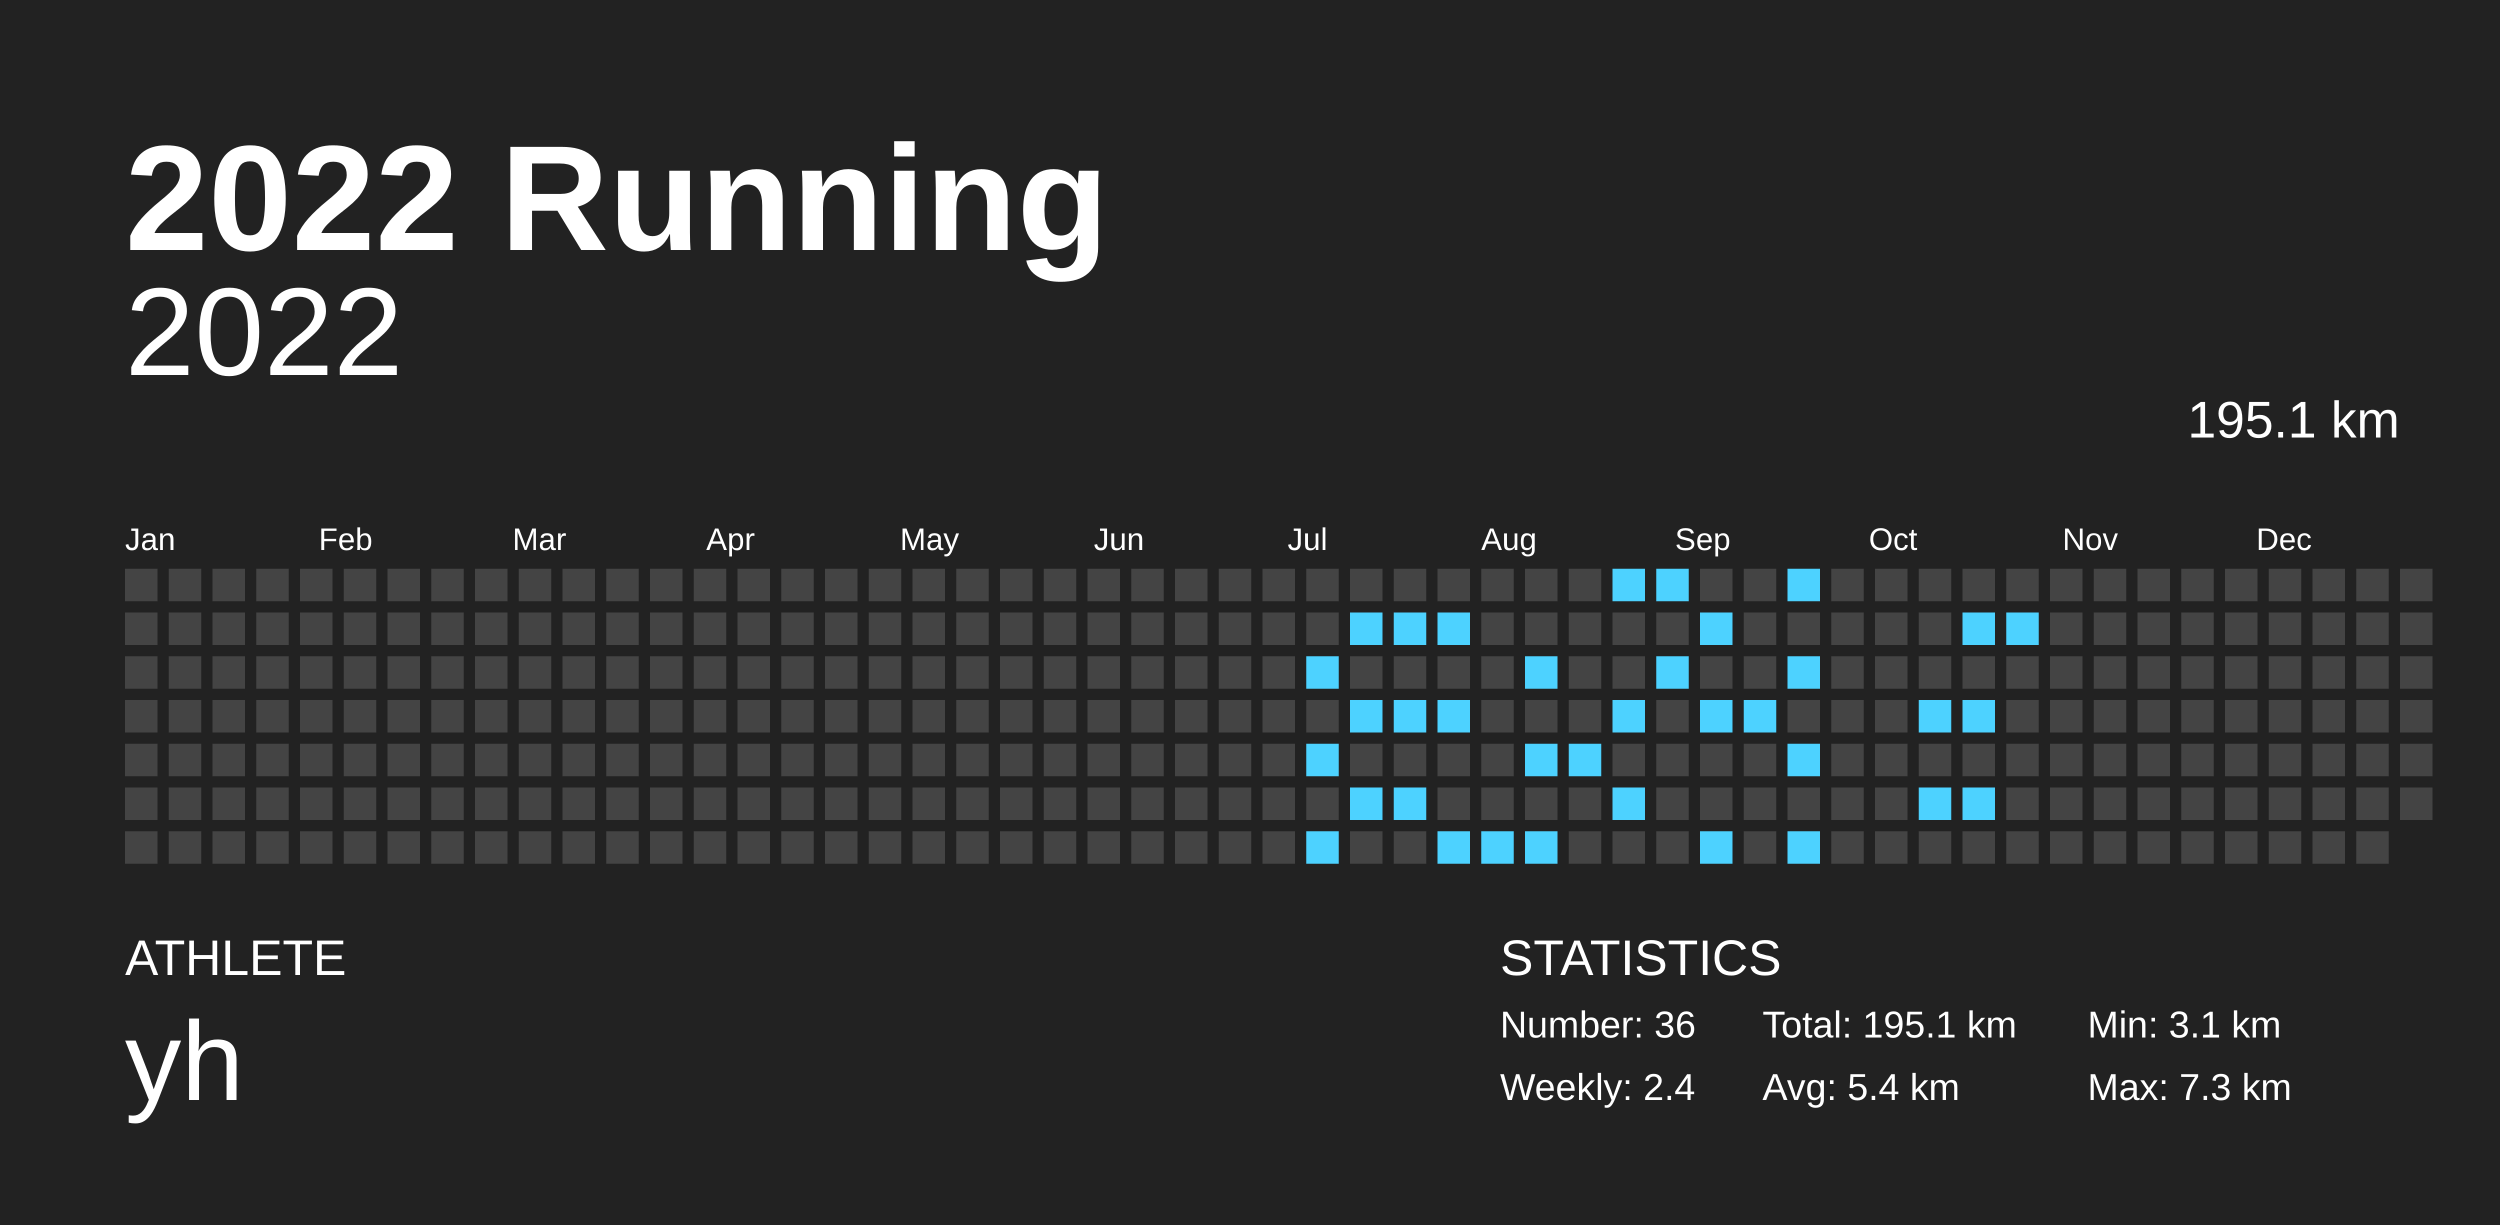
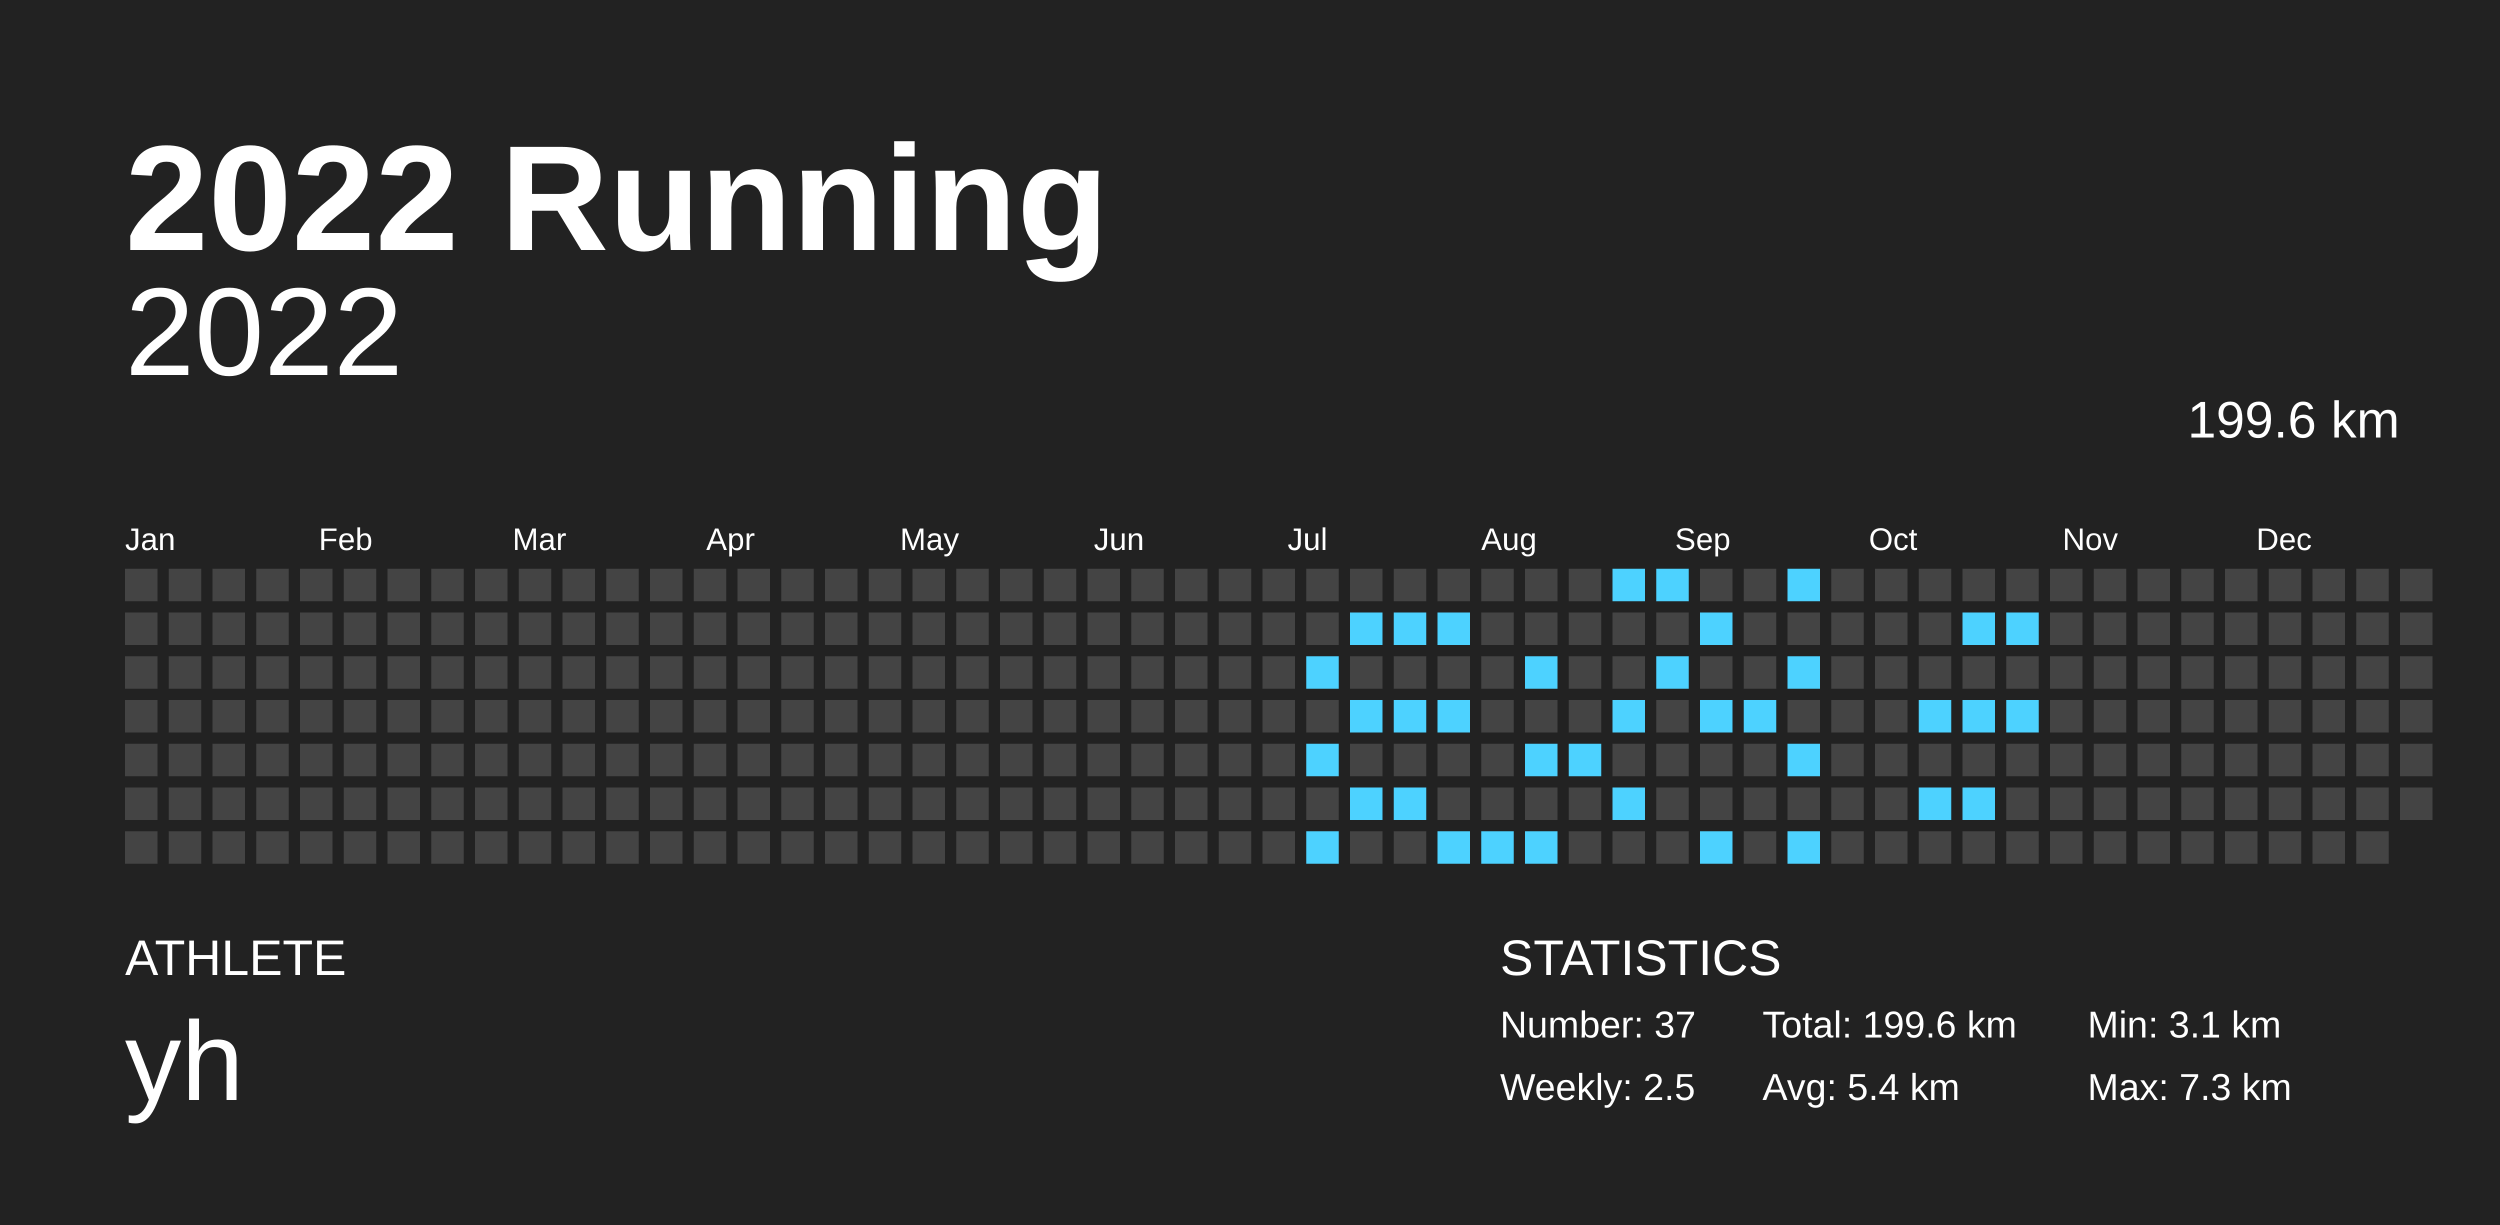
<svg xmlns="http://www.w3.org/2000/svg" baseProfile="full" height="98mm" version="1.1" viewBox="0,0,200,98" width="200mm">
  <defs />
  <rect fill="#222222" height="98" width="200" x="0" y="0" />
  <text fill="#FFFFFF" style="font-size:12px; font-family:Arial; font-weight:bold;" x="10" y="20">2022 Running</text>
  <text fill="#FFFFFF" style="font-size:4px; font-family:Arial" x="10" y="78">ATHLETE</text>
  <text fill="#FFFFFF" style="font-size:9px; font-family:Arial" x="10" y="88">yh</text>
  <text fill="#FFFFFF" style="font-size:4px; font-family:Arial" x="120" y="78">STATISTICS</text>
-   <text fill="#FFFFFF" style="font-size:3px; font-family:Arial" x="120" y="83">Number: 36</text>
-   <text fill="#FFFFFF" style="font-size:3px; font-family:Arial" x="120" y="88">Weekly: 2.4</text>
-   <text fill="#FFFFFF" style="font-size:3px; font-family:Arial" x="141" y="83">Total: 195.1 km</text>
+   <text fill="#FFFFFF" style="font-size:3px; font-family:Arial" x="120" y="83">Number: 37</text>
+   <text fill="#FFFFFF" style="font-size:3px; font-family:Arial" x="120" y="88">Weekly: 2.5</text>
+   <text fill="#FFFFFF" style="font-size:3px; font-family:Arial" x="141" y="83">Total: 199.6 km</text>
  <text fill="#FFFFFF" style="font-size:3px; font-family:Arial" x="141" y="88">Avg: 5.4 km</text>
  <text fill="#FFFFFF" style="font-size:3px; font-family:Arial" x="167" y="83">Min: 3.1 km</text>
  <text fill="#FFFFFF" style="font-size:3px; font-family:Arial" x="167" y="88">Max: 7.3 km</text>
  <text alignment-baseline="hanging" fill="#FFFFFF" style="font-size:10.0px; font-family:Arial;" x="10" y="30">2022</text>
-   <text alignment-baseline="hanging" fill="#FFFFFF" style="font-size:4.125px; font-family:Arial;" x="175" y="35">195.1 km</text>
+   <text alignment-baseline="hanging" fill="#FFFFFF" style="font-size:4.125px; font-family:Arial;" x="175" y="35">199.6 km</text>
  <text fill="#FFFFFF" style="font-size:2.5px; font-family:Arial" x="10.0" y="44">Jan</text>
  <text fill="#FFFFFF" style="font-size:2.5px; font-family:Arial" x="25.5" y="44">Feb</text>
  <text fill="#FFFFFF" style="font-size:2.5px; font-family:Arial" x="41.0" y="44">Mar</text>
  <text fill="#FFFFFF" style="font-size:2.5px; font-family:Arial" x="56.5" y="44">Apr</text>
  <text fill="#FFFFFF" style="font-size:2.5px; font-family:Arial" x="72.0" y="44">May</text>
  <text fill="#FFFFFF" style="font-size:2.5px; font-family:Arial" x="87.5" y="44">Jun</text>
  <text fill="#FFFFFF" style="font-size:2.5px; font-family:Arial" x="103.0" y="44">Jul</text>
  <text fill="#FFFFFF" style="font-size:2.5px; font-family:Arial" x="118.5" y="44">Aug</text>
  <text fill="#FFFFFF" style="font-size:2.5px; font-family:Arial" x="134.0" y="44">Sep</text>
  <text fill="#FFFFFF" style="font-size:2.5px; font-family:Arial" x="149.5" y="44">Oct</text>
  <text fill="#FFFFFF" style="font-size:2.5px; font-family:Arial" x="165.0" y="44">Nov</text>
  <text fill="#FFFFFF" style="font-size:2.5px; font-family:Arial" x="180.5" y="44">Dec</text>
  <rect fill="#444444" height="2.6" width="2.6" x="10.0" y="45.5" />
  <rect fill="#444444" height="2.6" width="2.6" x="10.0" y="49.0" />
  <rect fill="#444444" height="2.6" width="2.6" x="10.0" y="52.5" />
  <rect fill="#444444" height="2.6" width="2.6" x="10.0" y="56.0" />
  <rect fill="#444444" height="2.6" width="2.6" x="10.0" y="59.5" />
  <rect fill="#444444" height="2.6" width="2.6" x="10.0" y="63.0" />
  <rect fill="#444444" height="2.6" width="2.6" x="10.0" y="66.5" />
  <rect fill="#444444" height="2.6" width="2.6" x="13.5" y="45.5" />
  <rect fill="#444444" height="2.6" width="2.6" x="13.5" y="49.0" />
  <rect fill="#444444" height="2.6" width="2.6" x="13.5" y="52.5" />
  <rect fill="#444444" height="2.6" width="2.6" x="13.5" y="56.0" />
  <rect fill="#444444" height="2.6" width="2.6" x="13.5" y="59.5" />
  <rect fill="#444444" height="2.6" width="2.6" x="13.5" y="63.0" />
  <rect fill="#444444" height="2.6" width="2.6" x="13.5" y="66.5" />
  <rect fill="#444444" height="2.6" width="2.6" x="17.0" y="45.5" />
  <rect fill="#444444" height="2.6" width="2.6" x="17.0" y="49.0" />
  <rect fill="#444444" height="2.6" width="2.6" x="17.0" y="52.5" />
  <rect fill="#444444" height="2.6" width="2.6" x="17.0" y="56.0" />
  <rect fill="#444444" height="2.6" width="2.6" x="17.0" y="59.5" />
  <rect fill="#444444" height="2.6" width="2.6" x="17.0" y="63.0" />
  <rect fill="#444444" height="2.6" width="2.6" x="17.0" y="66.5" />
  <rect fill="#444444" height="2.6" width="2.6" x="20.5" y="45.5" />
  <rect fill="#444444" height="2.6" width="2.6" x="20.5" y="49.0" />
  <rect fill="#444444" height="2.6" width="2.6" x="20.5" y="52.5" />
  <rect fill="#444444" height="2.6" width="2.6" x="20.5" y="56.0" />
  <rect fill="#444444" height="2.6" width="2.6" x="20.5" y="59.5" />
  <rect fill="#444444" height="2.6" width="2.6" x="20.5" y="63.0" />
  <rect fill="#444444" height="2.6" width="2.6" x="20.5" y="66.5" />
  <rect fill="#444444" height="2.6" width="2.6" x="24.0" y="45.5" />
  <rect fill="#444444" height="2.6" width="2.6" x="24.0" y="49.0" />
  <rect fill="#444444" height="2.6" width="2.6" x="24.0" y="52.5" />
  <rect fill="#444444" height="2.6" width="2.6" x="24.0" y="56.0" />
  <rect fill="#444444" height="2.6" width="2.6" x="24.0" y="59.5" />
  <rect fill="#444444" height="2.6" width="2.6" x="24.0" y="63.0" />
  <rect fill="#444444" height="2.6" width="2.6" x="24.0" y="66.5" />
  <rect fill="#444444" height="2.6" width="2.6" x="27.5" y="45.5" />
  <rect fill="#444444" height="2.6" width="2.6" x="27.5" y="49.0" />
  <rect fill="#444444" height="2.6" width="2.6" x="27.5" y="52.5" />
  <rect fill="#444444" height="2.6" width="2.6" x="27.5" y="56.0" />
  <rect fill="#444444" height="2.6" width="2.6" x="27.5" y="59.5" />
  <rect fill="#444444" height="2.6" width="2.6" x="27.5" y="63.0" />
  <rect fill="#444444" height="2.6" width="2.6" x="27.5" y="66.5" />
  <rect fill="#444444" height="2.6" width="2.6" x="31.0" y="45.5" />
  <rect fill="#444444" height="2.6" width="2.6" x="31.0" y="49.0" />
  <rect fill="#444444" height="2.6" width="2.6" x="31.0" y="52.5" />
  <rect fill="#444444" height="2.6" width="2.6" x="31.0" y="56.0" />
  <rect fill="#444444" height="2.6" width="2.6" x="31.0" y="59.5" />
  <rect fill="#444444" height="2.6" width="2.6" x="31.0" y="63.0" />
  <rect fill="#444444" height="2.6" width="2.6" x="31.0" y="66.5" />
  <rect fill="#444444" height="2.6" width="2.6" x="34.5" y="45.5" />
  <rect fill="#444444" height="2.6" width="2.6" x="34.5" y="49.0" />
  <rect fill="#444444" height="2.6" width="2.6" x="34.5" y="52.5" />
  <rect fill="#444444" height="2.6" width="2.6" x="34.5" y="56.0" />
  <rect fill="#444444" height="2.6" width="2.6" x="34.5" y="59.5" />
  <rect fill="#444444" height="2.6" width="2.6" x="34.5" y="63.0" />
  <rect fill="#444444" height="2.6" width="2.6" x="34.5" y="66.5" />
  <rect fill="#444444" height="2.6" width="2.6" x="38.0" y="45.5" />
  <rect fill="#444444" height="2.6" width="2.6" x="38.0" y="49.0" />
  <rect fill="#444444" height="2.6" width="2.6" x="38.0" y="52.5" />
  <rect fill="#444444" height="2.6" width="2.6" x="38.0" y="56.0" />
  <rect fill="#444444" height="2.6" width="2.6" x="38.0" y="59.5" />
  <rect fill="#444444" height="2.6" width="2.6" x="38.0" y="63.0" />
  <rect fill="#444444" height="2.6" width="2.6" x="38.0" y="66.5" />
  <rect fill="#444444" height="2.6" width="2.6" x="41.5" y="45.5" />
  <rect fill="#444444" height="2.6" width="2.6" x="41.5" y="49.0" />
  <rect fill="#444444" height="2.6" width="2.6" x="41.5" y="52.5" />
  <rect fill="#444444" height="2.6" width="2.6" x="41.5" y="56.0" />
  <rect fill="#444444" height="2.6" width="2.6" x="41.5" y="59.5" />
  <rect fill="#444444" height="2.6" width="2.6" x="41.5" y="63.0" />
  <rect fill="#444444" height="2.6" width="2.6" x="41.5" y="66.5" />
  <rect fill="#444444" height="2.6" width="2.6" x="45.0" y="45.5" />
  <rect fill="#444444" height="2.6" width="2.6" x="45.0" y="49.0" />
  <rect fill="#444444" height="2.6" width="2.6" x="45.0" y="52.5" />
  <rect fill="#444444" height="2.6" width="2.6" x="45.0" y="56.0" />
  <rect fill="#444444" height="2.6" width="2.6" x="45.0" y="59.5" />
  <rect fill="#444444" height="2.6" width="2.6" x="45.0" y="63.0" />
  <rect fill="#444444" height="2.6" width="2.6" x="45.0" y="66.5" />
  <rect fill="#444444" height="2.6" width="2.6" x="48.5" y="45.5" />
  <rect fill="#444444" height="2.6" width="2.6" x="48.5" y="49.0" />
  <rect fill="#444444" height="2.6" width="2.6" x="48.5" y="52.5" />
  <rect fill="#444444" height="2.6" width="2.6" x="48.5" y="56.0" />
  <rect fill="#444444" height="2.6" width="2.6" x="48.5" y="59.5" />
  <rect fill="#444444" height="2.6" width="2.6" x="48.5" y="63.0" />
  <rect fill="#444444" height="2.6" width="2.6" x="48.5" y="66.5" />
  <rect fill="#444444" height="2.6" width="2.6" x="52.0" y="45.5" />
  <rect fill="#444444" height="2.6" width="2.6" x="52.0" y="49.0" />
  <rect fill="#444444" height="2.6" width="2.6" x="52.0" y="52.5" />
  <rect fill="#444444" height="2.6" width="2.6" x="52.0" y="56.0" />
  <rect fill="#444444" height="2.6" width="2.6" x="52.0" y="59.5" />
  <rect fill="#444444" height="2.6" width="2.6" x="52.0" y="63.0" />
  <rect fill="#444444" height="2.6" width="2.6" x="52.0" y="66.5" />
  <rect fill="#444444" height="2.6" width="2.6" x="55.5" y="45.5" />
  <rect fill="#444444" height="2.6" width="2.6" x="55.5" y="49.0" />
  <rect fill="#444444" height="2.6" width="2.6" x="55.5" y="52.5" />
  <rect fill="#444444" height="2.6" width="2.6" x="55.5" y="56.0" />
  <rect fill="#444444" height="2.6" width="2.6" x="55.5" y="59.5" />
  <rect fill="#444444" height="2.6" width="2.6" x="55.5" y="63.0" />
  <rect fill="#444444" height="2.6" width="2.6" x="55.5" y="66.5" />
  <rect fill="#444444" height="2.6" width="2.6" x="59.0" y="45.5" />
  <rect fill="#444444" height="2.6" width="2.6" x="59.0" y="49.0" />
  <rect fill="#444444" height="2.6" width="2.6" x="59.0" y="52.5" />
  <rect fill="#444444" height="2.6" width="2.6" x="59.0" y="56.0" />
  <rect fill="#444444" height="2.6" width="2.6" x="59.0" y="59.5" />
  <rect fill="#444444" height="2.6" width="2.6" x="59.0" y="63.0" />
  <rect fill="#444444" height="2.6" width="2.6" x="59.0" y="66.5" />
  <rect fill="#444444" height="2.6" width="2.6" x="62.5" y="45.5" />
  <rect fill="#444444" height="2.6" width="2.6" x="62.5" y="49.0" />
  <rect fill="#444444" height="2.6" width="2.6" x="62.5" y="52.5" />
  <rect fill="#444444" height="2.6" width="2.6" x="62.5" y="56.0" />
  <rect fill="#444444" height="2.6" width="2.6" x="62.5" y="59.5" />
  <rect fill="#444444" height="2.6" width="2.6" x="62.5" y="63.0" />
  <rect fill="#444444" height="2.6" width="2.6" x="62.5" y="66.5" />
  <rect fill="#444444" height="2.6" width="2.6" x="66.0" y="45.5" />
  <rect fill="#444444" height="2.6" width="2.6" x="66.0" y="49.0" />
  <rect fill="#444444" height="2.6" width="2.6" x="66.0" y="52.5" />
  <rect fill="#444444" height="2.6" width="2.6" x="66.0" y="56.0" />
  <rect fill="#444444" height="2.6" width="2.6" x="66.0" y="59.5" />
  <rect fill="#444444" height="2.6" width="2.6" x="66.0" y="63.0" />
  <rect fill="#444444" height="2.6" width="2.6" x="66.0" y="66.5" />
  <rect fill="#444444" height="2.6" width="2.6" x="69.5" y="45.5" />
  <rect fill="#444444" height="2.6" width="2.6" x="69.5" y="49.0" />
  <rect fill="#444444" height="2.6" width="2.6" x="69.5" y="52.5" />
  <rect fill="#444444" height="2.6" width="2.6" x="69.5" y="56.0" />
  <rect fill="#444444" height="2.6" width="2.6" x="69.5" y="59.5" />
  <rect fill="#444444" height="2.6" width="2.6" x="69.5" y="63.0" />
  <rect fill="#444444" height="2.6" width="2.6" x="69.5" y="66.5" />
  <rect fill="#444444" height="2.6" width="2.6" x="73.0" y="45.5" />
  <rect fill="#444444" height="2.6" width="2.6" x="73.0" y="49.0" />
  <rect fill="#444444" height="2.6" width="2.6" x="73.0" y="52.5" />
  <rect fill="#444444" height="2.6" width="2.6" x="73.0" y="56.0" />
  <rect fill="#444444" height="2.6" width="2.6" x="73.0" y="59.5" />
  <rect fill="#444444" height="2.6" width="2.6" x="73.0" y="63.0" />
  <rect fill="#444444" height="2.6" width="2.6" x="73.0" y="66.5" />
  <rect fill="#444444" height="2.6" width="2.6" x="76.5" y="45.5" />
  <rect fill="#444444" height="2.6" width="2.6" x="76.5" y="49.0" />
  <rect fill="#444444" height="2.6" width="2.6" x="76.5" y="52.5" />
  <rect fill="#444444" height="2.6" width="2.6" x="76.5" y="56.0" />
  <rect fill="#444444" height="2.6" width="2.6" x="76.5" y="59.5" />
  <rect fill="#444444" height="2.6" width="2.6" x="76.5" y="63.0" />
  <rect fill="#444444" height="2.6" width="2.6" x="76.5" y="66.5" />
  <rect fill="#444444" height="2.6" width="2.6" x="80.0" y="45.5" />
  <rect fill="#444444" height="2.6" width="2.6" x="80.0" y="49.0" />
  <rect fill="#444444" height="2.6" width="2.6" x="80.0" y="52.5" />
  <rect fill="#444444" height="2.6" width="2.6" x="80.0" y="56.0" />
  <rect fill="#444444" height="2.6" width="2.6" x="80.0" y="59.5" />
  <rect fill="#444444" height="2.6" width="2.6" x="80.0" y="63.0" />
  <rect fill="#444444" height="2.6" width="2.6" x="80.0" y="66.5" />
  <rect fill="#444444" height="2.6" width="2.6" x="83.5" y="45.5" />
  <rect fill="#444444" height="2.6" width="2.6" x="83.5" y="49.0" />
  <rect fill="#444444" height="2.6" width="2.6" x="83.5" y="52.5" />
  <rect fill="#444444" height="2.6" width="2.6" x="83.5" y="56.0" />
  <rect fill="#444444" height="2.6" width="2.6" x="83.5" y="59.5" />
  <rect fill="#444444" height="2.6" width="2.6" x="83.5" y="63.0" />
  <rect fill="#444444" height="2.6" width="2.6" x="83.5" y="66.5" />
  <rect fill="#444444" height="2.6" width="2.6" x="87.0" y="45.5" />
  <rect fill="#444444" height="2.6" width="2.6" x="87.0" y="49.0" />
  <rect fill="#444444" height="2.6" width="2.6" x="87.0" y="52.5" />
  <rect fill="#444444" height="2.6" width="2.6" x="87.0" y="56.0" />
  <rect fill="#444444" height="2.6" width="2.6" x="87.0" y="59.5" />
  <rect fill="#444444" height="2.6" width="2.6" x="87.0" y="63.0" />
  <rect fill="#444444" height="2.6" width="2.6" x="87.0" y="66.5" />
  <rect fill="#444444" height="2.6" width="2.6" x="90.5" y="45.5" />
  <rect fill="#444444" height="2.6" width="2.6" x="90.5" y="49.0" />
  <rect fill="#444444" height="2.6" width="2.6" x="90.5" y="52.5" />
  <rect fill="#444444" height="2.6" width="2.6" x="90.5" y="56.0" />
  <rect fill="#444444" height="2.6" width="2.6" x="90.5" y="59.5" />
  <rect fill="#444444" height="2.6" width="2.6" x="90.5" y="63.0" />
  <rect fill="#444444" height="2.6" width="2.6" x="90.5" y="66.5" />
  <rect fill="#444444" height="2.6" width="2.6" x="94.0" y="45.5" />
  <rect fill="#444444" height="2.6" width="2.6" x="94.0" y="49.0" />
  <rect fill="#444444" height="2.6" width="2.6" x="94.0" y="52.5" />
  <rect fill="#444444" height="2.6" width="2.6" x="94.0" y="56.0" />
  <rect fill="#444444" height="2.6" width="2.6" x="94.0" y="59.5" />
  <rect fill="#444444" height="2.6" width="2.6" x="94.0" y="63.0" />
  <rect fill="#444444" height="2.6" width="2.6" x="94.0" y="66.5" />
  <rect fill="#444444" height="2.6" width="2.6" x="97.5" y="45.5" />
  <rect fill="#444444" height="2.6" width="2.6" x="97.5" y="49.0" />
  <rect fill="#444444" height="2.6" width="2.6" x="97.5" y="52.5" />
  <rect fill="#444444" height="2.6" width="2.6" x="97.5" y="56.0" />
  <rect fill="#444444" height="2.6" width="2.6" x="97.5" y="59.5" />
  <rect fill="#444444" height="2.6" width="2.6" x="97.5" y="63.0" />
  <rect fill="#444444" height="2.6" width="2.6" x="97.5" y="66.5" />
  <rect fill="#444444" height="2.6" width="2.6" x="101.0" y="45.5" />
  <rect fill="#444444" height="2.6" width="2.6" x="101.0" y="49.0" />
  <rect fill="#444444" height="2.6" width="2.6" x="101.0" y="52.5" />
  <rect fill="#444444" height="2.6" width="2.6" x="101.0" y="56.0" />
  <rect fill="#444444" height="2.6" width="2.6" x="101.0" y="59.5" />
  <rect fill="#444444" height="2.6" width="2.6" x="101.0" y="63.0" />
  <rect fill="#444444" height="2.6" width="2.6" x="101.0" y="66.5" />
  <rect fill="#444444" height="2.6" width="2.6" x="104.5" y="45.5" />
  <rect fill="#444444" height="2.6" width="2.6" x="104.5" y="49.0" />
  <rect fill="#4dd2ff" height="2.6" width="2.6" x="104.5" y="52.5" />
  <rect fill="#444444" height="2.6" width="2.6" x="104.5" y="56.0" />
  <rect fill="#4dd2ff" height="2.6" width="2.6" x="104.5" y="59.5" />
  <rect fill="#444444" height="2.6" width="2.6" x="104.5" y="63.0" />
  <rect fill="#4dd2ff" height="2.6" width="2.6" x="104.5" y="66.5" />
  <rect fill="#444444" height="2.6" width="2.6" x="108.0" y="45.5" />
  <rect fill="#4dd2ff" height="2.6" width="2.6" x="108.0" y="49.0" />
  <rect fill="#444444" height="2.6" width="2.6" x="108.0" y="52.5" />
  <rect fill="#4dd2ff" height="2.6" width="2.6" x="108.0" y="56.0" />
  <rect fill="#444444" height="2.6" width="2.6" x="108.0" y="59.5" />
  <rect fill="#4dd2ff" height="2.6" width="2.6" x="108.0" y="63.0" />
  <rect fill="#444444" height="2.6" width="2.6" x="108.0" y="66.5" />
  <rect fill="#444444" height="2.6" width="2.6" x="111.5" y="45.5" />
  <rect fill="#4dd2ff" height="2.6" width="2.6" x="111.5" y="49.0" />
  <rect fill="#444444" height="2.6" width="2.6" x="111.5" y="52.5" />
  <rect fill="#4dd2ff" height="2.6" width="2.6" x="111.5" y="56.0" />
  <rect fill="#444444" height="2.6" width="2.6" x="111.5" y="59.5" />
  <rect fill="#4dd2ff" height="2.6" width="2.6" x="111.5" y="63.0" />
  <rect fill="#444444" height="2.6" width="2.6" x="111.5" y="66.5" />
  <rect fill="#444444" height="2.6" width="2.6" x="115.0" y="45.5" />
  <rect fill="#4dd2ff" height="2.6" width="2.6" x="115.0" y="49.0" />
  <rect fill="#444444" height="2.6" width="2.6" x="115.0" y="52.5" />
  <rect fill="#4dd2ff" height="2.6" width="2.6" x="115.0" y="56.0" />
  <rect fill="#444444" height="2.6" width="2.6" x="115.0" y="59.5" />
  <rect fill="#444444" height="2.6" width="2.6" x="115.0" y="63.0" />
  <rect fill="#4dd2ff" height="2.6" width="2.6" x="115.0" y="66.5" />
  <rect fill="#444444" height="2.6" width="2.6" x="118.5" y="45.5" />
  <rect fill="#444444" height="2.6" width="2.6" x="118.5" y="49.0" />
  <rect fill="#444444" height="2.6" width="2.6" x="118.5" y="52.5" />
  <rect fill="#444444" height="2.6" width="2.6" x="118.5" y="56.0" />
  <rect fill="#444444" height="2.6" width="2.6" x="118.5" y="59.5" />
  <rect fill="#444444" height="2.6" width="2.6" x="118.5" y="63.0" />
  <rect fill="#4dd2ff" height="2.6" width="2.6" x="118.5" y="66.5" />
  <rect fill="#444444" height="2.6" width="2.6" x="122.0" y="45.5" />
  <rect fill="#444444" height="2.6" width="2.6" x="122.0" y="49.0" />
  <rect fill="#4dd2ff" height="2.6" width="2.6" x="122.0" y="52.5" />
  <rect fill="#444444" height="2.6" width="2.6" x="122.0" y="56.0" />
  <rect fill="#4dd2ff" height="2.6" width="2.6" x="122.0" y="59.5" />
  <rect fill="#444444" height="2.6" width="2.6" x="122.0" y="63.0" />
  <rect fill="#4dd2ff" height="2.6" width="2.6" x="122.0" y="66.5" />
  <rect fill="#444444" height="2.6" width="2.6" x="125.5" y="45.5" />
  <rect fill="#444444" height="2.6" width="2.6" x="125.5" y="49.0" />
  <rect fill="#444444" height="2.6" width="2.6" x="125.5" y="52.5" />
  <rect fill="#444444" height="2.6" width="2.6" x="125.5" y="56.0" />
  <rect fill="#4dd2ff" height="2.6" width="2.6" x="125.5" y="59.5" />
  <rect fill="#444444" height="2.6" width="2.6" x="125.5" y="63.0" />
  <rect fill="#444444" height="2.6" width="2.6" x="125.5" y="66.5" />
  <rect fill="#4dd2ff" height="2.6" width="2.6" x="129.0" y="45.5" />
  <rect fill="#444444" height="2.6" width="2.6" x="129.0" y="49.0" />
  <rect fill="#444444" height="2.6" width="2.6" x="129.0" y="52.5" />
  <rect fill="#4dd2ff" height="2.6" width="2.6" x="129.0" y="56.0" />
  <rect fill="#444444" height="2.6" width="2.6" x="129.0" y="59.5" />
  <rect fill="#4dd2ff" height="2.6" width="2.6" x="129.0" y="63.0" />
  <rect fill="#444444" height="2.6" width="2.6" x="129.0" y="66.5" />
  <rect fill="#4dd2ff" height="2.6" width="2.6" x="132.5" y="45.5" />
  <rect fill="#444444" height="2.6" width="2.6" x="132.5" y="49.0" />
  <rect fill="#4dd2ff" height="2.6" width="2.6" x="132.5" y="52.5" />
  <rect fill="#444444" height="2.6" width="2.6" x="132.5" y="56.0" />
  <rect fill="#444444" height="2.6" width="2.6" x="132.5" y="59.5" />
  <rect fill="#444444" height="2.6" width="2.6" x="132.5" y="63.0" />
  <rect fill="#444444" height="2.6" width="2.6" x="132.5" y="66.5" />
  <rect fill="#444444" height="2.6" width="2.6" x="136.0" y="45.5" />
  <rect fill="#4dd2ff" height="2.6" width="2.6" x="136.0" y="49.0" />
  <rect fill="#444444" height="2.6" width="2.6" x="136.0" y="52.5" />
  <rect fill="#4dd2ff" height="2.6" width="2.6" x="136.0" y="56.0" />
  <rect fill="#444444" height="2.6" width="2.6" x="136.0" y="59.5" />
  <rect fill="#444444" height="2.6" width="2.6" x="136.0" y="63.0" />
  <rect fill="#4dd2ff" height="2.6" width="2.6" x="136.0" y="66.5" />
  <rect fill="#444444" height="2.6" width="2.6" x="139.5" y="45.5" />
  <rect fill="#444444" height="2.6" width="2.6" x="139.5" y="49.0" />
  <rect fill="#444444" height="2.6" width="2.6" x="139.5" y="52.5" />
  <rect fill="#4dd2ff" height="2.6" width="2.6" x="139.5" y="56.0" />
  <rect fill="#444444" height="2.6" width="2.6" x="139.5" y="59.5" />
  <rect fill="#444444" height="2.6" width="2.6" x="139.5" y="63.0" />
  <rect fill="#444444" height="2.6" width="2.6" x="139.5" y="66.5" />
  <rect fill="#4dd2ff" height="2.6" width="2.6" x="143.0" y="45.5" />
  <rect fill="#444444" height="2.6" width="2.6" x="143.0" y="49.0" />
  <rect fill="#4dd2ff" height="2.6" width="2.6" x="143.0" y="52.5" />
  <rect fill="#444444" height="2.6" width="2.6" x="143.0" y="56.0" />
  <rect fill="#4dd2ff" height="2.6" width="2.6" x="143.0" y="59.5" />
  <rect fill="#444444" height="2.6" width="2.6" x="143.0" y="63.0" />
  <rect fill="#4dd2ff" height="2.6" width="2.6" x="143.0" y="66.5" />
  <rect fill="#444444" height="2.6" width="2.6" x="146.5" y="45.5" />
  <rect fill="#444444" height="2.6" width="2.6" x="146.5" y="49.0" />
  <rect fill="#444444" height="2.6" width="2.6" x="146.5" y="52.5" />
  <rect fill="#444444" height="2.6" width="2.6" x="146.5" y="56.0" />
  <rect fill="#444444" height="2.6" width="2.6" x="146.5" y="59.5" />
  <rect fill="#444444" height="2.6" width="2.6" x="146.5" y="63.0" />
  <rect fill="#444444" height="2.6" width="2.6" x="146.5" y="66.5" />
  <rect fill="#444444" height="2.6" width="2.6" x="150.0" y="45.5" />
  <rect fill="#444444" height="2.6" width="2.6" x="150.0" y="49.0" />
  <rect fill="#444444" height="2.6" width="2.6" x="150.0" y="52.5" />
  <rect fill="#444444" height="2.6" width="2.6" x="150.0" y="56.0" />
  <rect fill="#444444" height="2.6" width="2.6" x="150.0" y="59.5" />
  <rect fill="#444444" height="2.6" width="2.6" x="150.0" y="63.0" />
  <rect fill="#444444" height="2.6" width="2.6" x="150.0" y="66.5" />
  <rect fill="#444444" height="2.6" width="2.6" x="153.5" y="45.5" />
  <rect fill="#444444" height="2.6" width="2.6" x="153.5" y="49.0" />
  <rect fill="#444444" height="2.6" width="2.6" x="153.5" y="52.5" />
  <rect fill="#4dd2ff" height="2.6" width="2.6" x="153.5" y="56.0" />
  <rect fill="#444444" height="2.6" width="2.6" x="153.5" y="59.5" />
  <rect fill="#4dd2ff" height="2.6" width="2.6" x="153.5" y="63.0" />
  <rect fill="#444444" height="2.6" width="2.6" x="153.5" y="66.5" />
  <rect fill="#444444" height="2.6" width="2.6" x="157.0" y="45.5" />
  <rect fill="#4dd2ff" height="2.6" width="2.6" x="157.0" y="49.0" />
  <rect fill="#444444" height="2.6" width="2.6" x="157.0" y="52.5" />
  <rect fill="#4dd2ff" height="2.6" width="2.6" x="157.0" y="56.0" />
  <rect fill="#444444" height="2.6" width="2.6" x="157.0" y="59.5" />
  <rect fill="#4dd2ff" height="2.6" width="2.6" x="157.0" y="63.0" />
  <rect fill="#444444" height="2.6" width="2.6" x="157.0" y="66.5" />
  <rect fill="#444444" height="2.6" width="2.6" x="160.5" y="45.5" />
  <rect fill="#4dd2ff" height="2.6" width="2.6" x="160.5" y="49.0" />
  <rect fill="#444444" height="2.6" width="2.6" x="160.5" y="52.5" />
-   <rect fill="#444444" height="2.6" width="2.6" x="160.5" y="56.0" />
+   <rect fill="#4dd2ff" height="2.6" width="2.6" x="160.5" y="56.0" />
  <rect fill="#444444" height="2.6" width="2.6" x="160.5" y="59.5" />
  <rect fill="#444444" height="2.6" width="2.6" x="160.5" y="63.0" />
  <rect fill="#444444" height="2.6" width="2.6" x="160.5" y="66.5" />
  <rect fill="#444444" height="2.6" width="2.6" x="164.0" y="45.5" />
  <rect fill="#444444" height="2.6" width="2.6" x="164.0" y="49.0" />
  <rect fill="#444444" height="2.6" width="2.6" x="164.0" y="52.5" />
  <rect fill="#444444" height="2.6" width="2.6" x="164.0" y="56.0" />
  <rect fill="#444444" height="2.6" width="2.6" x="164.0" y="59.5" />
  <rect fill="#444444" height="2.6" width="2.6" x="164.0" y="63.0" />
  <rect fill="#444444" height="2.6" width="2.6" x="164.0" y="66.5" />
  <rect fill="#444444" height="2.6" width="2.6" x="167.5" y="45.5" />
  <rect fill="#444444" height="2.6" width="2.6" x="167.5" y="49.0" />
  <rect fill="#444444" height="2.6" width="2.6" x="167.5" y="52.5" />
  <rect fill="#444444" height="2.6" width="2.6" x="167.5" y="56.0" />
  <rect fill="#444444" height="2.6" width="2.6" x="167.5" y="59.5" />
  <rect fill="#444444" height="2.6" width="2.6" x="167.5" y="63.0" />
  <rect fill="#444444" height="2.6" width="2.6" x="167.5" y="66.5" />
  <rect fill="#444444" height="2.6" width="2.6" x="171.0" y="45.5" />
  <rect fill="#444444" height="2.6" width="2.6" x="171.0" y="49.0" />
  <rect fill="#444444" height="2.6" width="2.6" x="171.0" y="52.5" />
  <rect fill="#444444" height="2.6" width="2.6" x="171.0" y="56.0" />
  <rect fill="#444444" height="2.6" width="2.6" x="171.0" y="59.5" />
  <rect fill="#444444" height="2.6" width="2.6" x="171.0" y="63.0" />
  <rect fill="#444444" height="2.6" width="2.6" x="171.0" y="66.5" />
  <rect fill="#444444" height="2.6" width="2.6" x="174.5" y="45.5" />
  <rect fill="#444444" height="2.6" width="2.6" x="174.5" y="49.0" />
  <rect fill="#444444" height="2.6" width="2.6" x="174.5" y="52.5" />
  <rect fill="#444444" height="2.6" width="2.6" x="174.5" y="56.0" />
  <rect fill="#444444" height="2.6" width="2.6" x="174.5" y="59.5" />
  <rect fill="#444444" height="2.6" width="2.6" x="174.5" y="63.0" />
  <rect fill="#444444" height="2.6" width="2.6" x="174.5" y="66.5" />
  <rect fill="#444444" height="2.6" width="2.6" x="178.0" y="45.5" />
  <rect fill="#444444" height="2.6" width="2.6" x="178.0" y="49.0" />
  <rect fill="#444444" height="2.6" width="2.6" x="178.0" y="52.5" />
  <rect fill="#444444" height="2.6" width="2.6" x="178.0" y="56.0" />
  <rect fill="#444444" height="2.6" width="2.6" x="178.0" y="59.5" />
  <rect fill="#444444" height="2.6" width="2.6" x="178.0" y="63.0" />
  <rect fill="#444444" height="2.6" width="2.6" x="178.0" y="66.5" />
  <rect fill="#444444" height="2.6" width="2.6" x="181.5" y="45.5" />
  <rect fill="#444444" height="2.6" width="2.6" x="181.5" y="49.0" />
  <rect fill="#444444" height="2.6" width="2.6" x="181.5" y="52.5" />
  <rect fill="#444444" height="2.6" width="2.6" x="181.5" y="56.0" />
  <rect fill="#444444" height="2.6" width="2.6" x="181.5" y="59.5" />
  <rect fill="#444444" height="2.6" width="2.6" x="181.5" y="63.0" />
  <rect fill="#444444" height="2.6" width="2.6" x="181.5" y="66.5" />
  <rect fill="#444444" height="2.6" width="2.6" x="185.0" y="45.5" />
  <rect fill="#444444" height="2.6" width="2.6" x="185.0" y="49.0" />
  <rect fill="#444444" height="2.6" width="2.6" x="185.0" y="52.5" />
  <rect fill="#444444" height="2.6" width="2.6" x="185.0" y="56.0" />
  <rect fill="#444444" height="2.6" width="2.6" x="185.0" y="59.5" />
  <rect fill="#444444" height="2.6" width="2.6" x="185.0" y="63.0" />
  <rect fill="#444444" height="2.6" width="2.6" x="185.0" y="66.5" />
  <rect fill="#444444" height="2.6" width="2.6" x="188.5" y="45.5" />
  <rect fill="#444444" height="2.6" width="2.6" x="188.5" y="49.0" />
  <rect fill="#444444" height="2.6" width="2.6" x="188.5" y="52.5" />
  <rect fill="#444444" height="2.6" width="2.6" x="188.5" y="56.0" />
  <rect fill="#444444" height="2.6" width="2.6" x="188.5" y="59.5" />
  <rect fill="#444444" height="2.6" width="2.6" x="188.5" y="63.0" />
  <rect fill="#444444" height="2.6" width="2.6" x="188.5" y="66.5" />
  <rect fill="#444444" height="2.6" width="2.6" x="192.0" y="45.5" />
  <rect fill="#444444" height="2.6" width="2.6" x="192.0" y="49.0" />
  <rect fill="#444444" height="2.6" width="2.6" x="192.0" y="52.5" />
  <rect fill="#444444" height="2.6" width="2.6" x="192.0" y="56.0" />
  <rect fill="#444444" height="2.6" width="2.6" x="192.0" y="59.5" />
  <rect fill="#444444" height="2.6" width="2.6" x="192.0" y="63.0" />
</svg>
